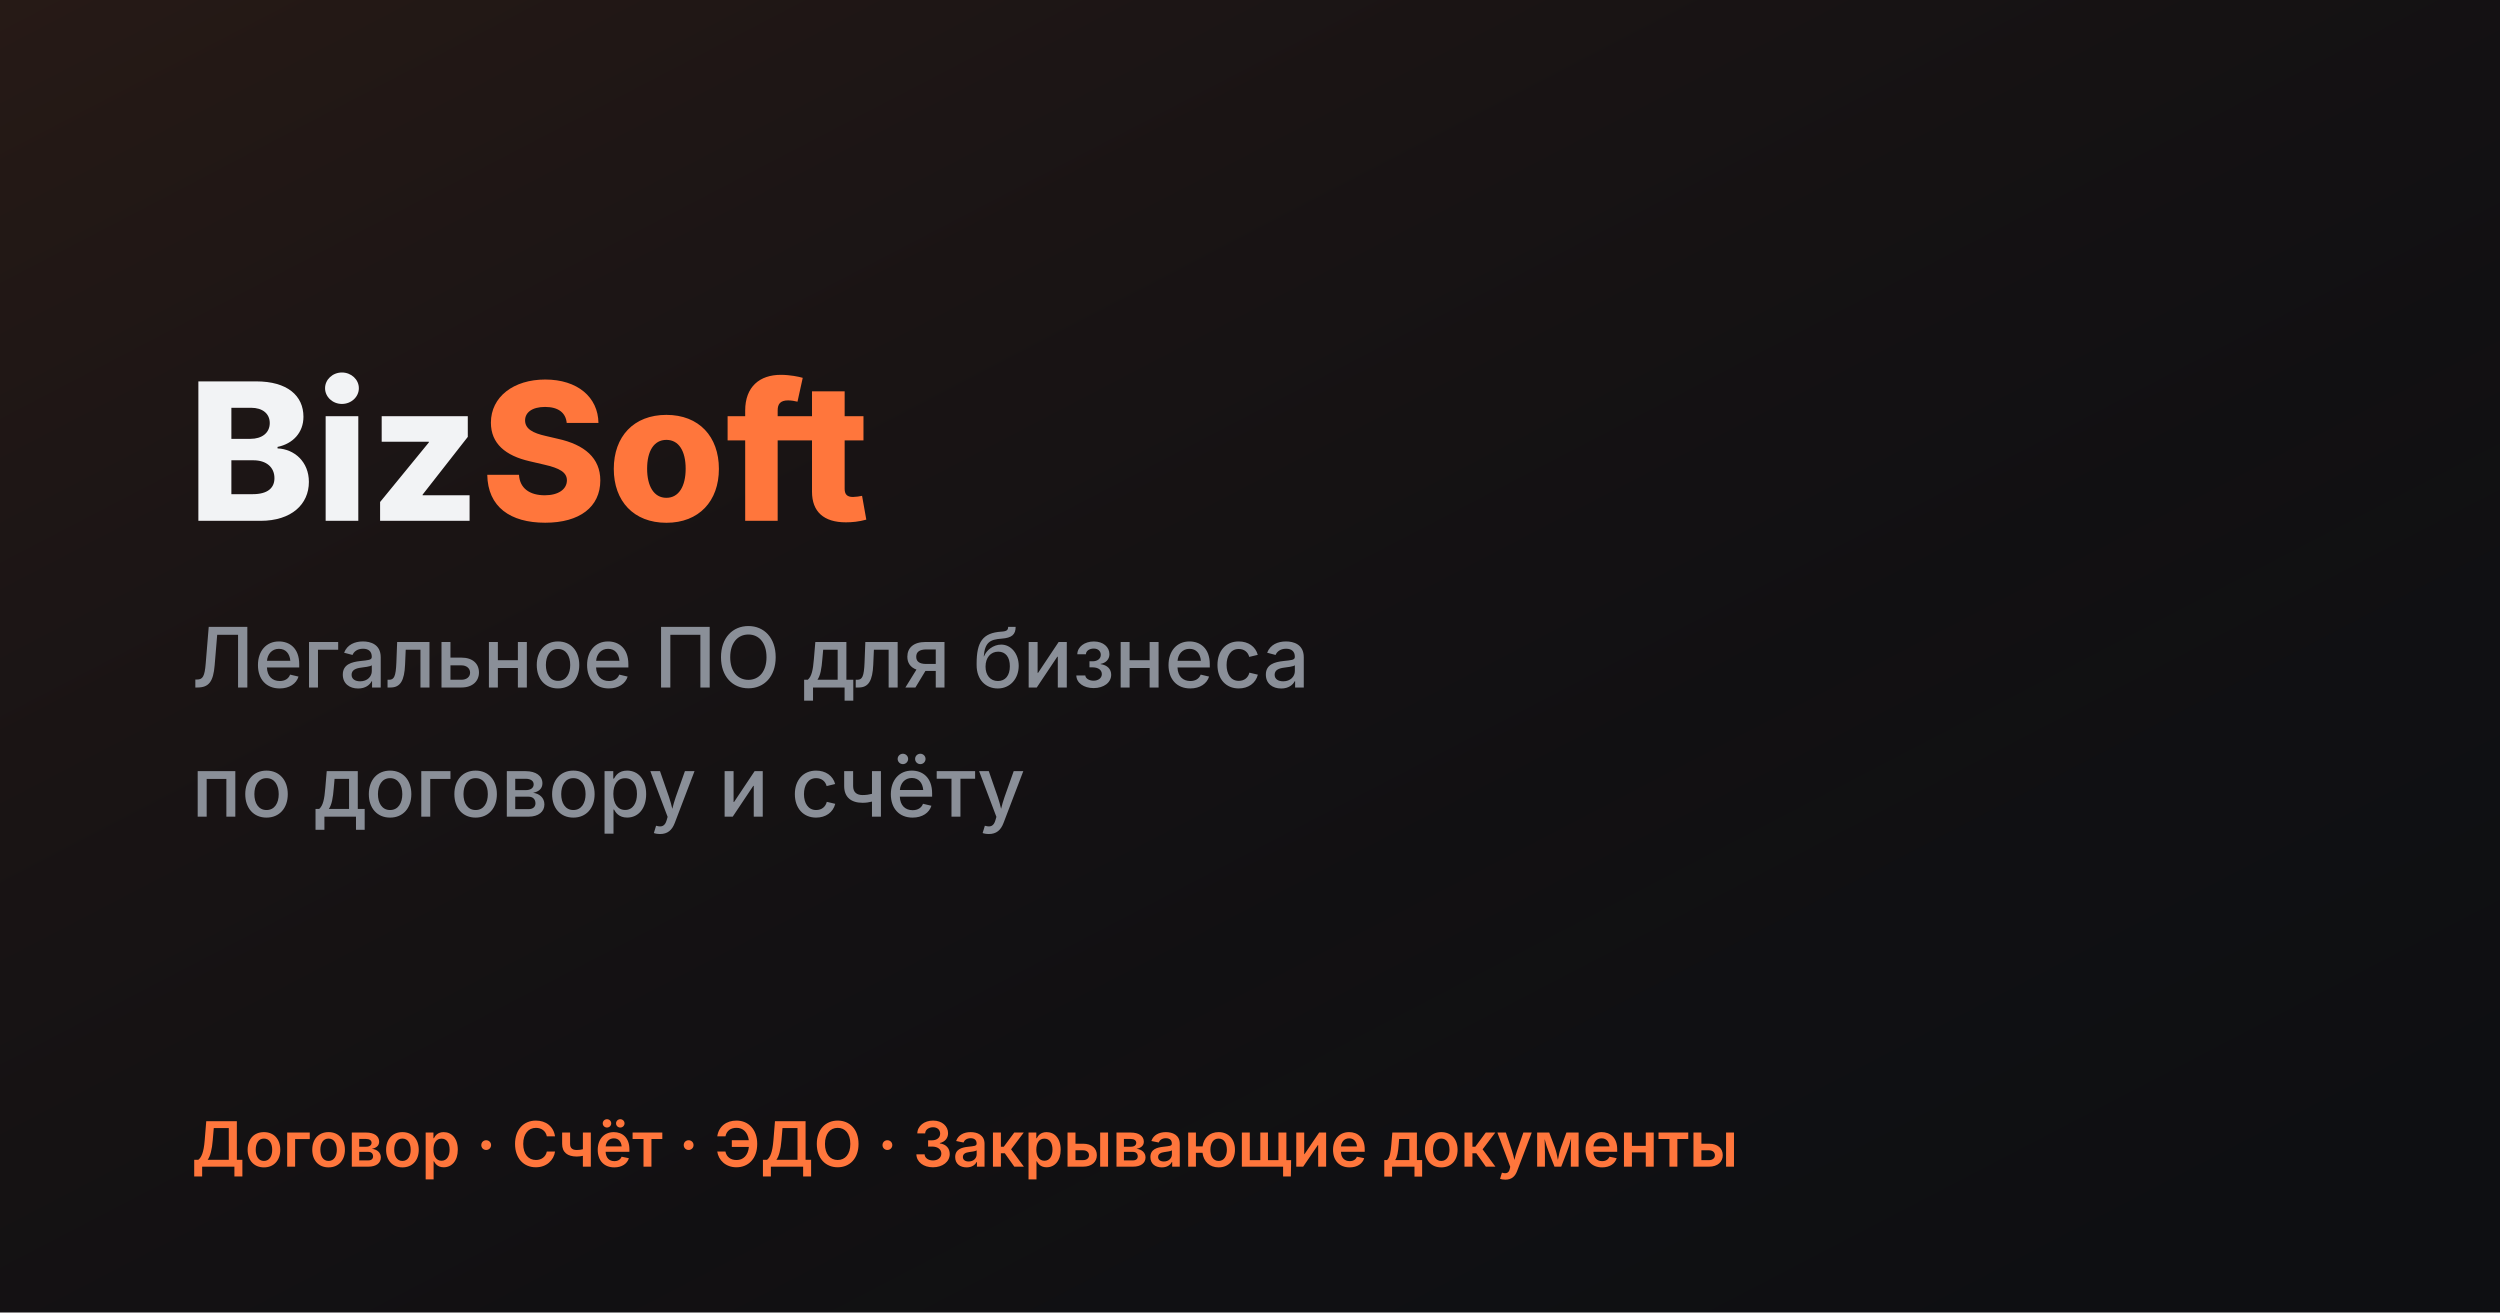
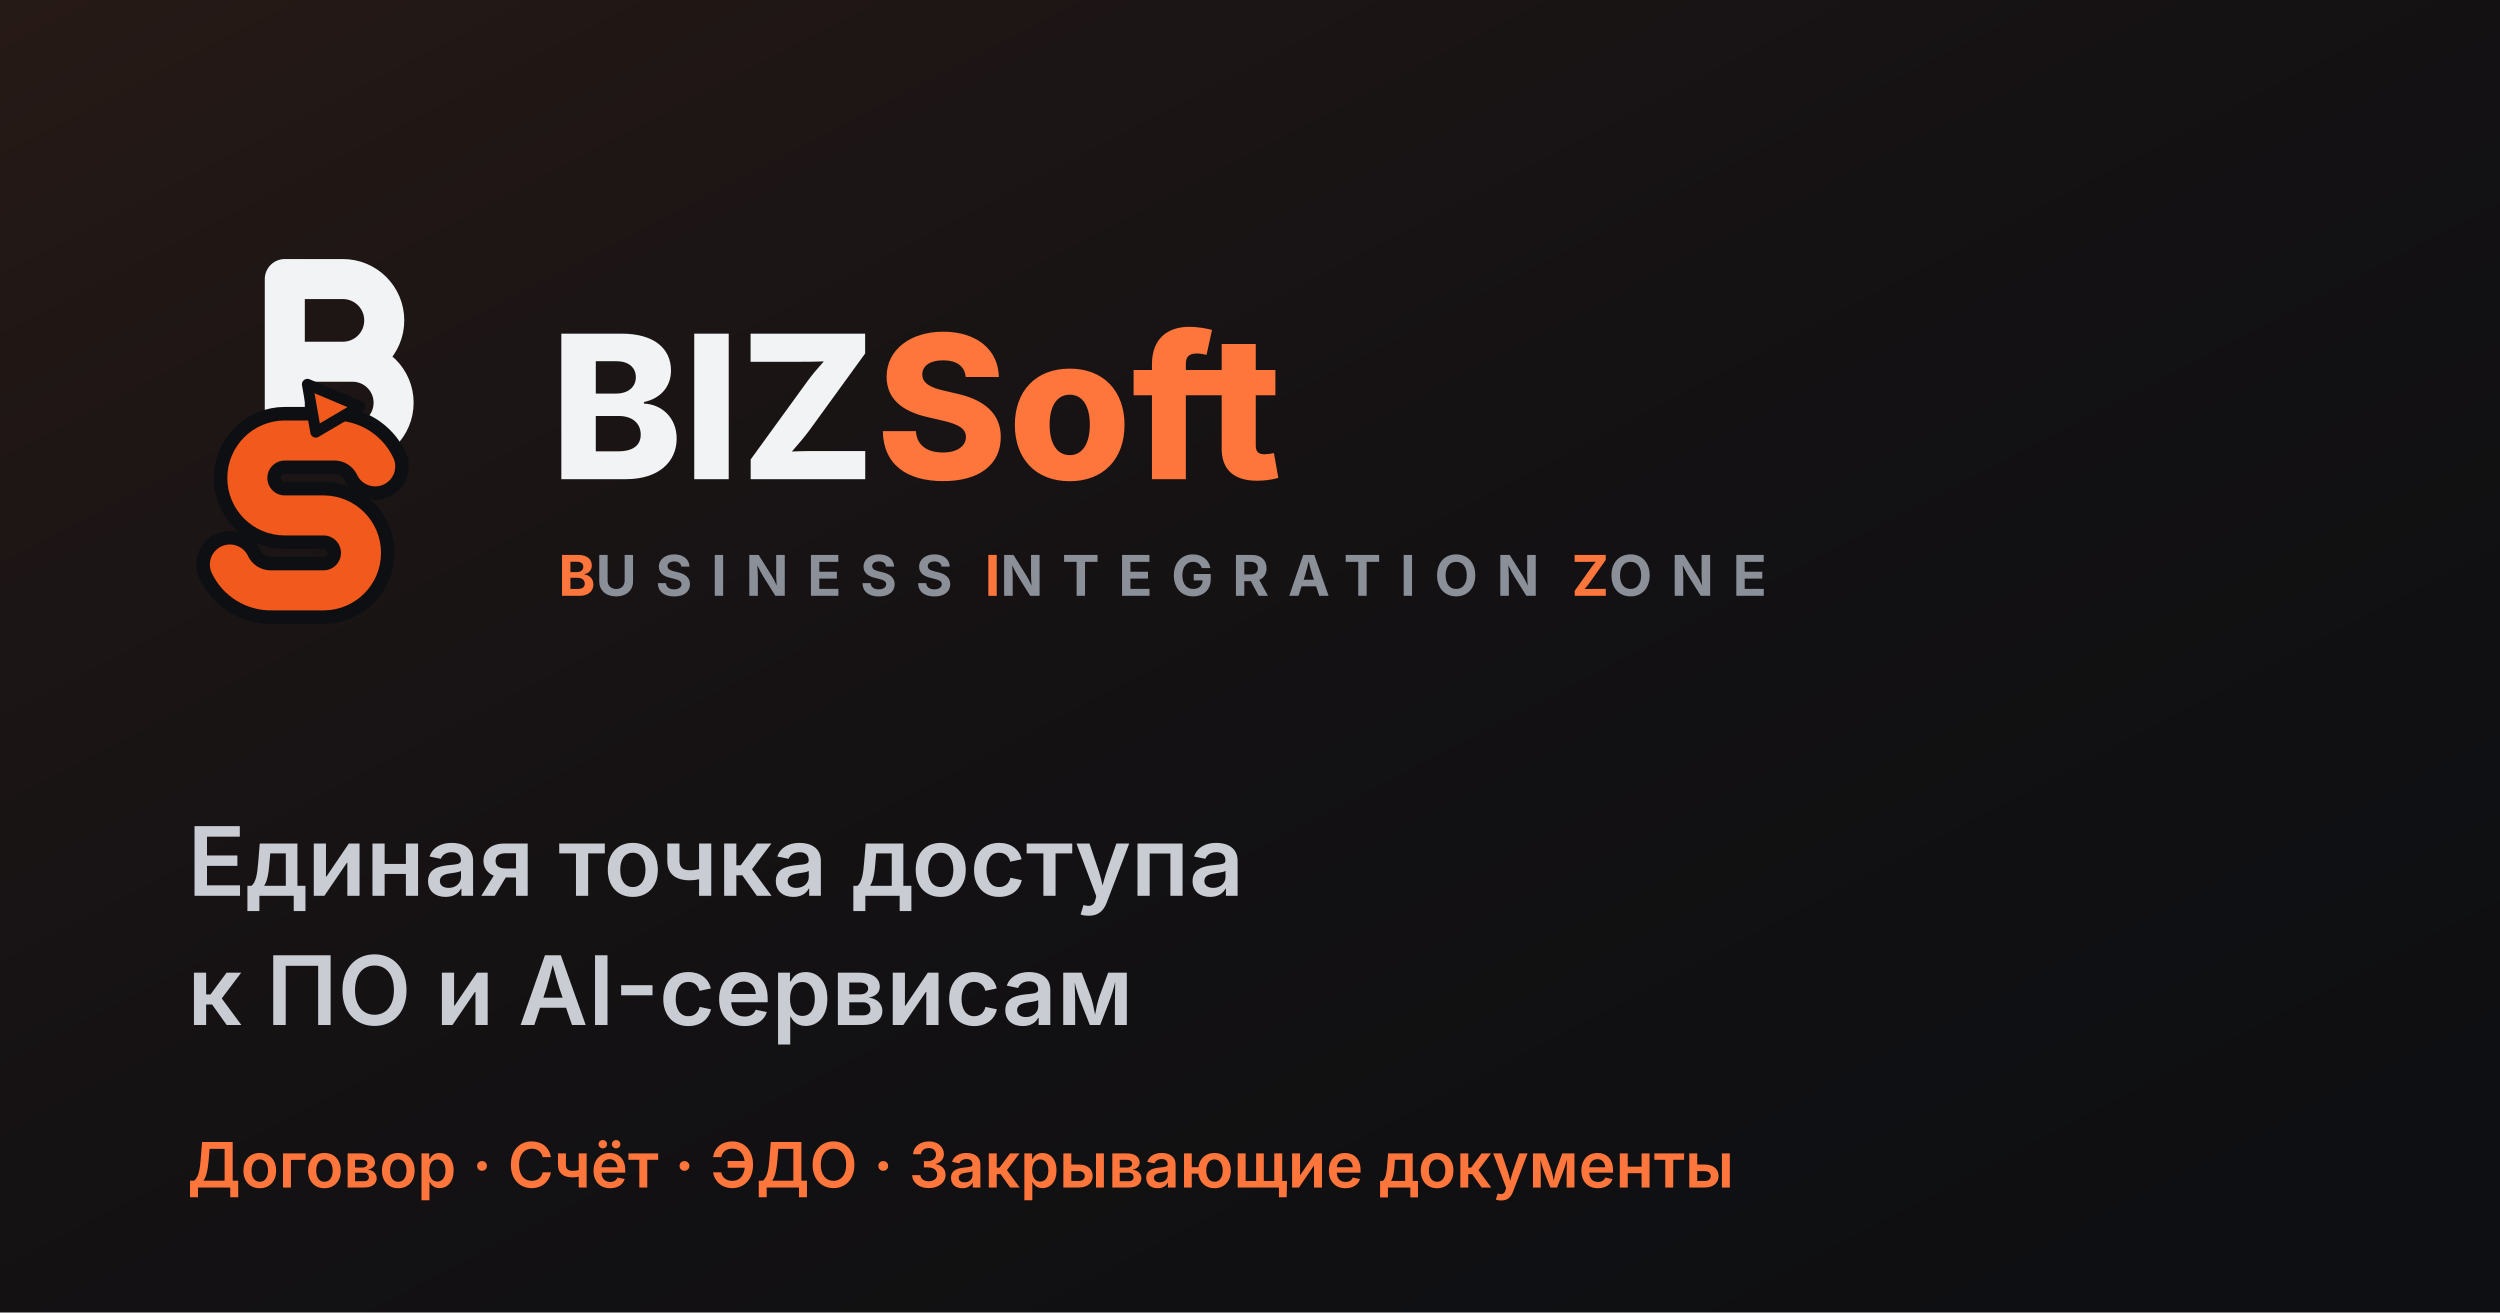
<svg xmlns="http://www.w3.org/2000/svg" viewBox="0 0 1200 630">
  <rect width="1200" height="630" fill="#0E0F12" />
  <rect x="0" y="0" width="1200" height="630" fill="url(#g)" />
  <defs>
    <linearGradient id="g" x1="0" y1="0" x2="1" y2="1">
      <stop offset="0" stop-color="#FF763C" stop-opacity="0.10" />
      <stop offset="1" stop-color="#0E0F12" stop-opacity="0" />
    </linearGradient>
  </defs>
-   <text x="90" y="250" font-family="Inter, system-ui, sans-serif" font-weight="800" font-size="92" fill="#F2F3F5">Biz<tspan fill="#FF763C">Soft</tspan>
+   <g transform="translate(84,120) scale(3.1)" fill="none">
+     <path d="M17 4.5 V30 M17 4.5 H26 A6.4 6.4 0 0 1 26 17.3 H17 M17 17.3 H27.5 A6.35 6.35 0 0 1 27.5 30 H17" stroke="#F2F3F5" stroke-width="6.2" stroke-linecap="round" stroke-linejoin="round" />
+     <path d="M31 33.5 A7 7 0 0 0 24.5 29.5 H17 A5.8 5.8 0 0 0 17 41.1 H23 A5.8 5.8 0 0 1 23 52.7 H15 A7 7 0 0 1 8.5 48.7" stroke="#0E0F12" stroke-width="10.4" stroke-linecap="round" stroke-linejoin="round" />
+     <path d="M31 33.5 A7 7 0 0 0 24.5 29.5 H17 A5.8 5.8 0 0 0 17 41.1 H23 A5.8 5.8 0 0 1 23 52.7 H15 A7 7 0 0 1 8.5 48.7" stroke="#f2591d" stroke-width="6.2" stroke-linecap="round" stroke-linejoin="round" />
+     <path d="M20.5 20.8 L28.6 24.2 L21.8 28.2 Z" fill="#f2591d" stroke="#0E0F12" stroke-width="1.7" stroke-linejoin="round" />
+   </g>
+   <text x="264" y="230" font-family="Inter, system-ui, sans-serif" font-weight="800" font-size="96" fill="#F2F3F5">BIZ<tspan fill="#FF763C">Soft</tspan>
  </text>
-   <text x="92" y="330" font-family="Inter, system-ui, sans-serif" font-weight="500" font-size="40" fill="#8A8F98">Легальное ПО для бизнеса</text>
-   <text x="92" y="392" font-family="Inter, system-ui, sans-serif" font-weight="500" font-size="40" fill="#8A8F98">по договору и счёту</text>
-   <text x="92" y="560" font-family="Inter, system-ui, sans-serif" font-weight="600" font-size="30" fill="#FF763C">Договор · Счёт · ЭДО · Закрывающие документы</text>
+   <text x="268" y="286" font-family="Inter, system-ui, sans-serif" font-weight="700" font-size="27" letter-spacing="9" fill="#8A8F98">
+     <tspan fill="#FF763C">B</tspan>USINESS <tspan fill="#FF763C">I</tspan>NTEGRATION <tspan fill="#FF763C">Z</tspan>ONE</text>
+   <text x="90" y="430" font-family="Inter, system-ui, sans-serif" font-weight="600" font-size="46" fill="#C9CDD3">Единая точка доступа</text>
+   <text x="90" y="492" font-family="Inter, system-ui, sans-serif" font-weight="600" font-size="46" fill="#C9CDD3">к ПО и AI-сервисам</text>
+   <text x="90" y="570" font-family="Inter, system-ui, sans-serif" font-weight="600" font-size="30" fill="#FF763C">Договор · Счёт · ЭДО · Закрывающие документы</text>
</svg>
